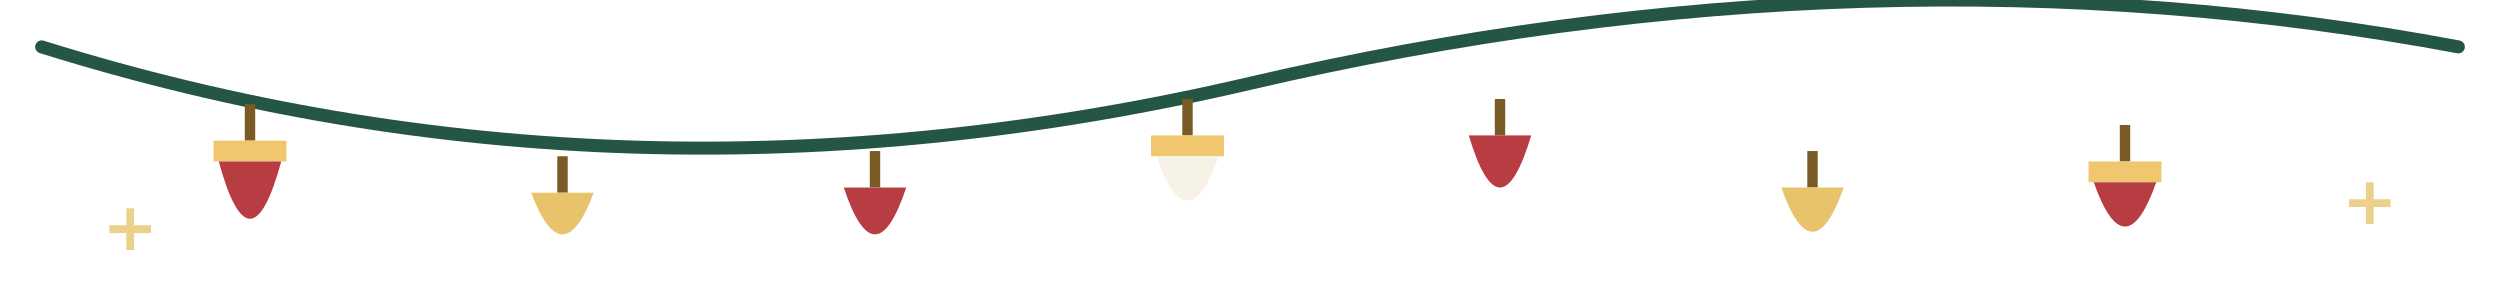
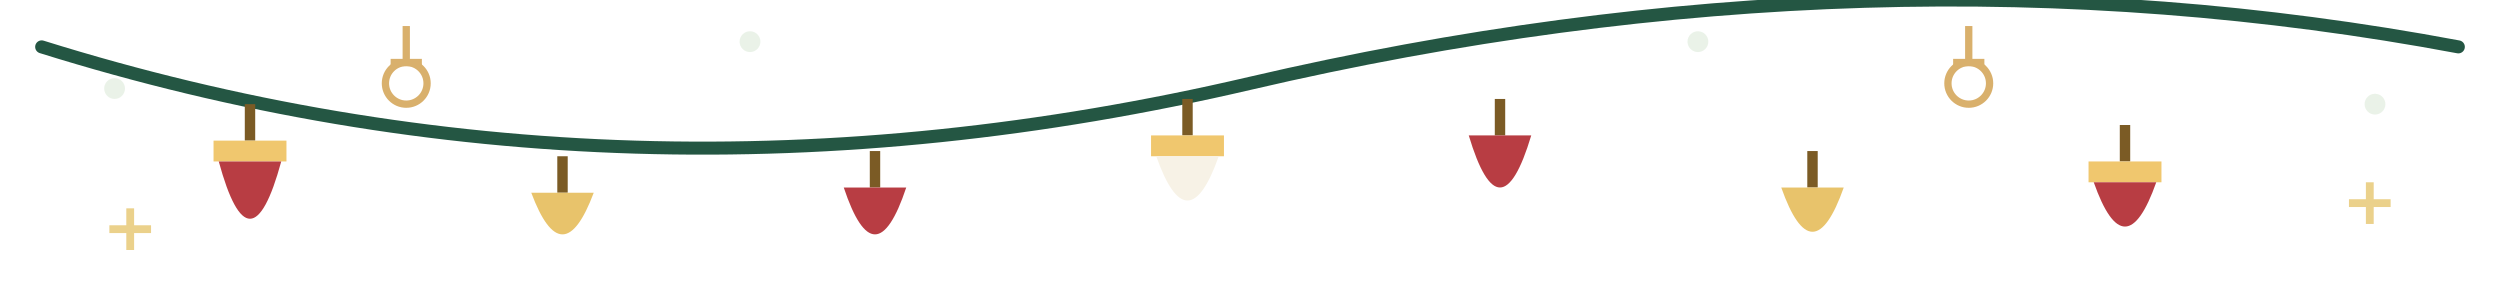
<svg xmlns="http://www.w3.org/2000/svg" viewBox="0 0 480 54" role="img" aria-label="Decorative Christmas string lights">
  <path d="M8 9 Q120 44 240 16 T472 9" fill="none" stroke="#245643" stroke-width="2.5" stroke-linecap="round" />
  <g stroke="#7b5b25" stroke-width="2">
    <path d="M48 20v7M108 30v7M168 29v7M228 19v7M288 19v7M348 29v7M408 24v7" />
  </g>
  <g fill="#f0c76e">
    <path d="M41 27h14v4H41zM221 26h14v4h-14zM401 31h14v4h-14z" />
  </g>
  <g fill="#b83d43">
    <path d="M42 31q6 22 12 0zM162 36q6 18 12 0zM282 26q6 20 12 0zM402 35q6 17 12 0z" />
  </g>
  <g fill="#e8c36b">
    <path d="M102 37q6 16 12 0zM342 36q6 17 12 0z" />
  </g>
  <g fill="#f7f2e6">
    <path d="M222 30q6 17 12 0z" />
  </g>
  <g fill="none" stroke="#e6c56e" stroke-width="1.5" opacity=".8">
    <path d="M25 40v8m-4-4h8M455 35v8m-4-4h8" />
  </g>
+   <g fill="none" stroke="#d5a75c" stroke-width="1.4" opacity=".9">
+     <path d="M78 5v7m-3 0h6M378 5v7m-3 0h6" />
+     <circle cx="78" cy="16" r="4" />
+     <circle cx="378" cy="16" r="4" />
+   </g>
+   <g fill="#e8f1e6" opacity=".9">
+     <circle cx="22" cy="17" r="2" />
+     <circle cx="144" cy="8" r="2" />
+     <circle cx="326" cy="8" r="2" />
+     <circle cx="456" cy="20" r="2" />
+   </g>
</svg>
